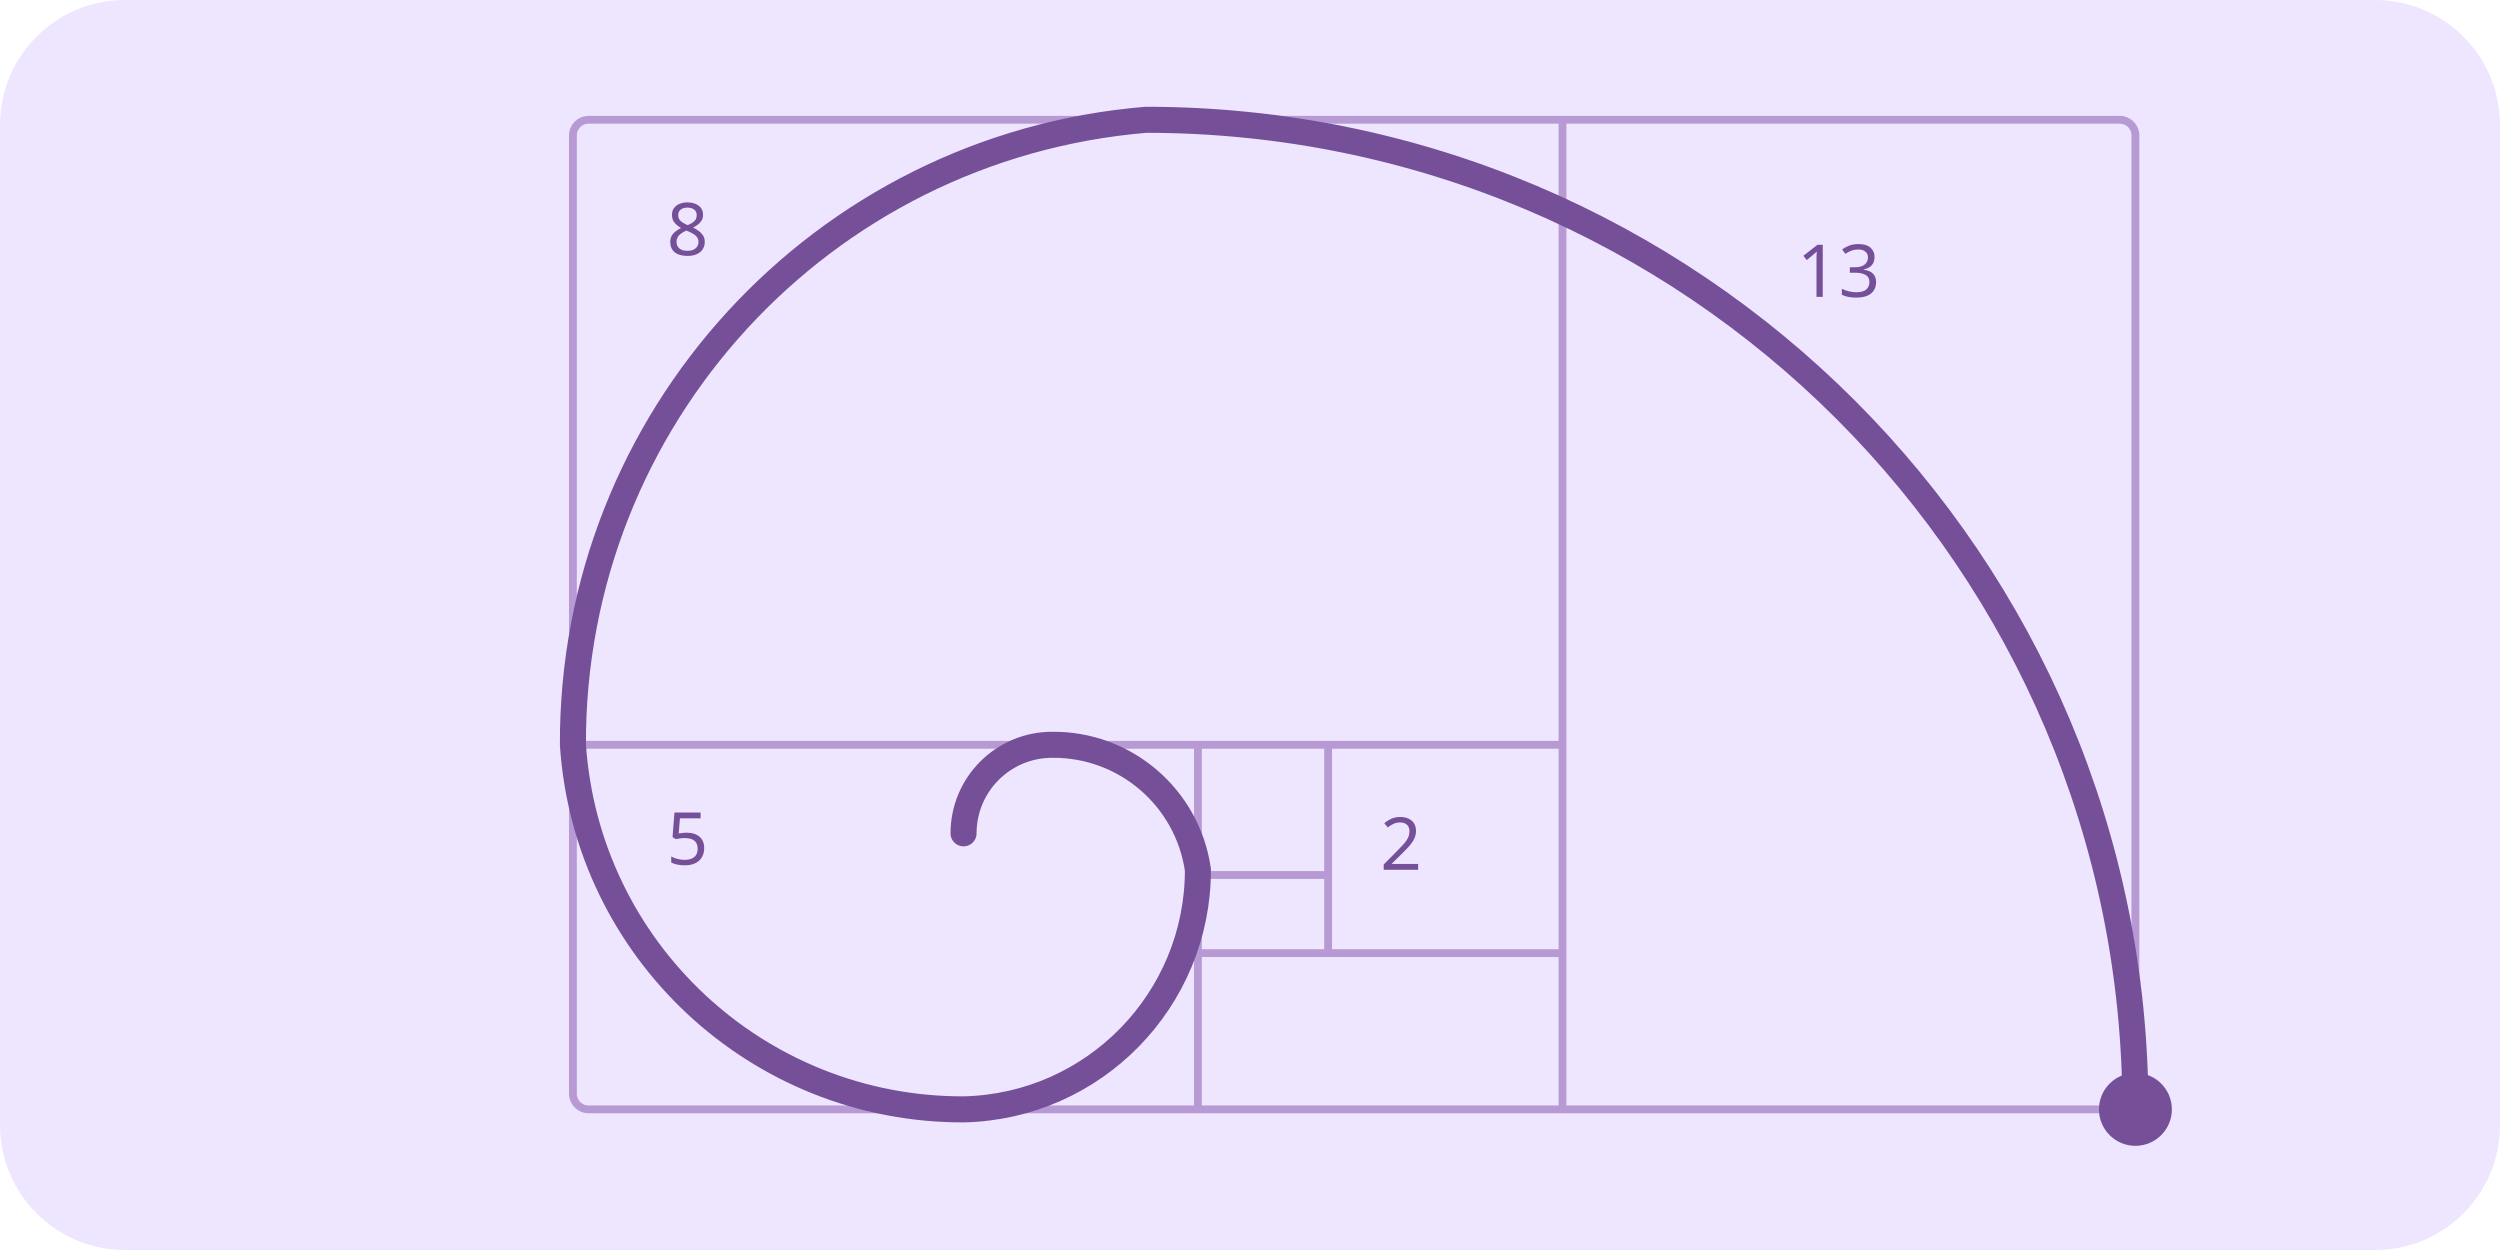
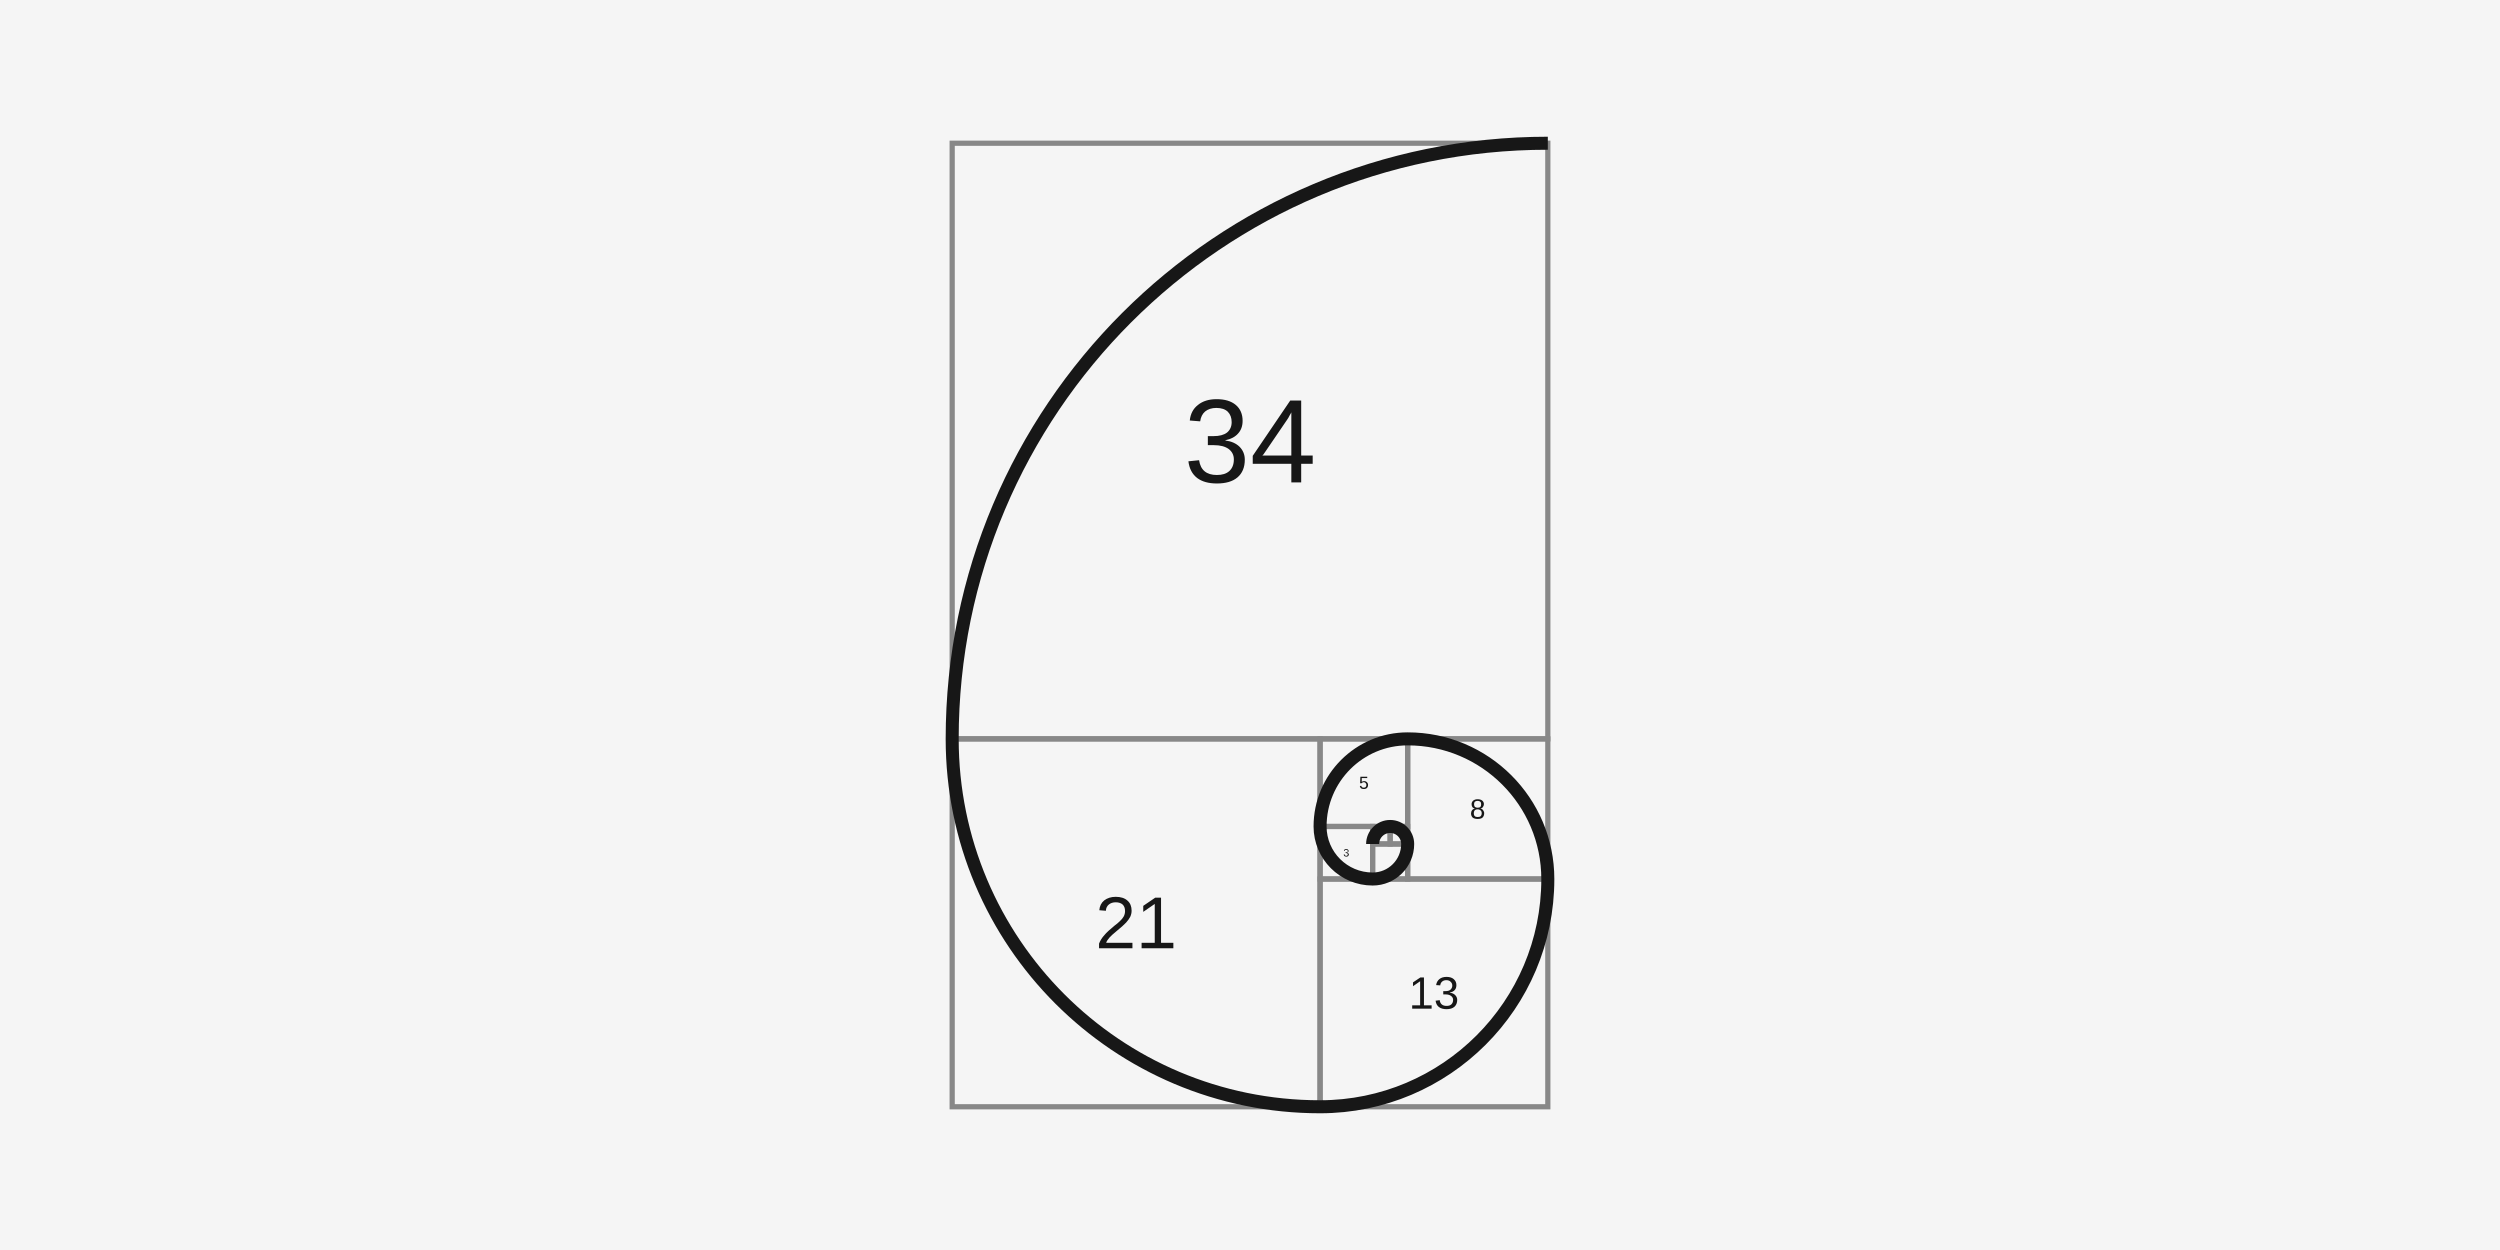
<svg xmlns="http://www.w3.org/2000/svg" viewBox="0 0 480 240">
-   <rect width="480" height="240" rx="24" fill="#eee5ff" />
-   <g stroke="#b79ad3" fill="none" stroke-width="1.5">
-     <rect x="110" y="23" width="300" height="190" rx="3" />
-     <path d="M300 23v190M110 143h190M230 143v70M230 183h70M255 143v40M230 168h25" />
+   <rect width="480" height="240" fill="#f5f5f5" />
+   <g transform="translate(263.5455 158.6818) scale(3.363636)" font-family="Segoe UI, Arial, sans-serif">
+     <rect x="0" y="0" width="1" height="1" fill="none" stroke="#888888" stroke-width="1" vector-effect="non-scaling-stroke" />
+     <rect x="1" y="0" width="1" height="1" fill="none" stroke="#888888" stroke-width="1" vector-effect="non-scaling-stroke" />
+     <rect x="0" y="1" width="2" height="2" fill="none" stroke="#888888" stroke-width="1" vector-effect="non-scaling-stroke" />
+     <rect x="-3" y="0" width="3" height="3" fill="none" stroke="#888888" stroke-width="1" vector-effect="non-scaling-stroke" />
+     <text x="-1.5" y="1.5" fill="#171717" font-size="0.6" text-anchor="middle" dominant-baseline="central">3</text>
+     <rect x="-3" y="-5" width="5" height="5" fill="none" stroke="#888888" stroke-width="1" vector-effect="non-scaling-stroke" />
+     <text x="-0.5" y="-2.5" fill="#171717" font-size="1" text-anchor="middle" dominant-baseline="central">5</text>
+     <rect x="2" y="-5" width="8" height="8" fill="none" stroke="#888888" stroke-width="1" vector-effect="non-scaling-stroke" />
+     <text x="6" y="-1" fill="#171717" font-size="1.6" text-anchor="middle" dominant-baseline="central">8</text>
+     <rect x="-3" y="3" width="13" height="13" fill="none" stroke="#888888" stroke-width="1" vector-effect="non-scaling-stroke" />
+     <text x="3.5" y="9.5" fill="#171717" font-size="2.6" text-anchor="middle" dominant-baseline="central">13</text>
+     <rect x="-24" y="-5" width="21" height="21" fill="none" stroke="#888888" stroke-width="1" vector-effect="non-scaling-stroke" />
+     <text x="-13.5" y="5.5" fill="#171717" font-size="4.2" text-anchor="middle" dominant-baseline="central">21</text>
+     <rect x="-24" y="-39" width="34" height="34" fill="none" stroke="#888888" stroke-width="1" vector-effect="non-scaling-stroke" />
+     <text x="-7" y="-22" fill="#171717" font-size="6.8" text-anchor="middle" dominant-baseline="central">34</text>
+     <path d="M0 1 A1 1 0 0 1 1 0 A1 1 0 0 1 2 1 A2 2 0 0 1 0 3 A3 3 0 0 1 -3 0 A5 5 0 0 1 2 -5 A8 8 0 0 1 10 3 A13 13 0 0 1 -3 16 A21 21 0 0 1 -24 -5 A34 34 0 0 1 10 -39" fill="none" stroke="#171717" stroke-width="2.5" vector-effect="non-scaling-stroke" />
  </g>
-   <path d="M410 213A190 190 0 0 0 220 23a120 120 0 0 0-110 120 75 75 0 0 0 75 70 46 46 0 0 0 45-46 28 28 0 0 0-28-24 17 17 0 0 0-17 17" fill="none" stroke="#755098" stroke-width="5" stroke-linecap="round" />
-   <g fill="#755098" font-family="Segoe UI, sans-serif" font-size="14">
-     <text x="345" y="57">13</text>
-     <text x="128" y="49">8</text>
-     <text x="128" y="166">5</text>
-     <text x="265" y="167">2</text>
-   </g>
-   <circle cx="410" cy="213" r="7" fill="#755098" />
</svg>
